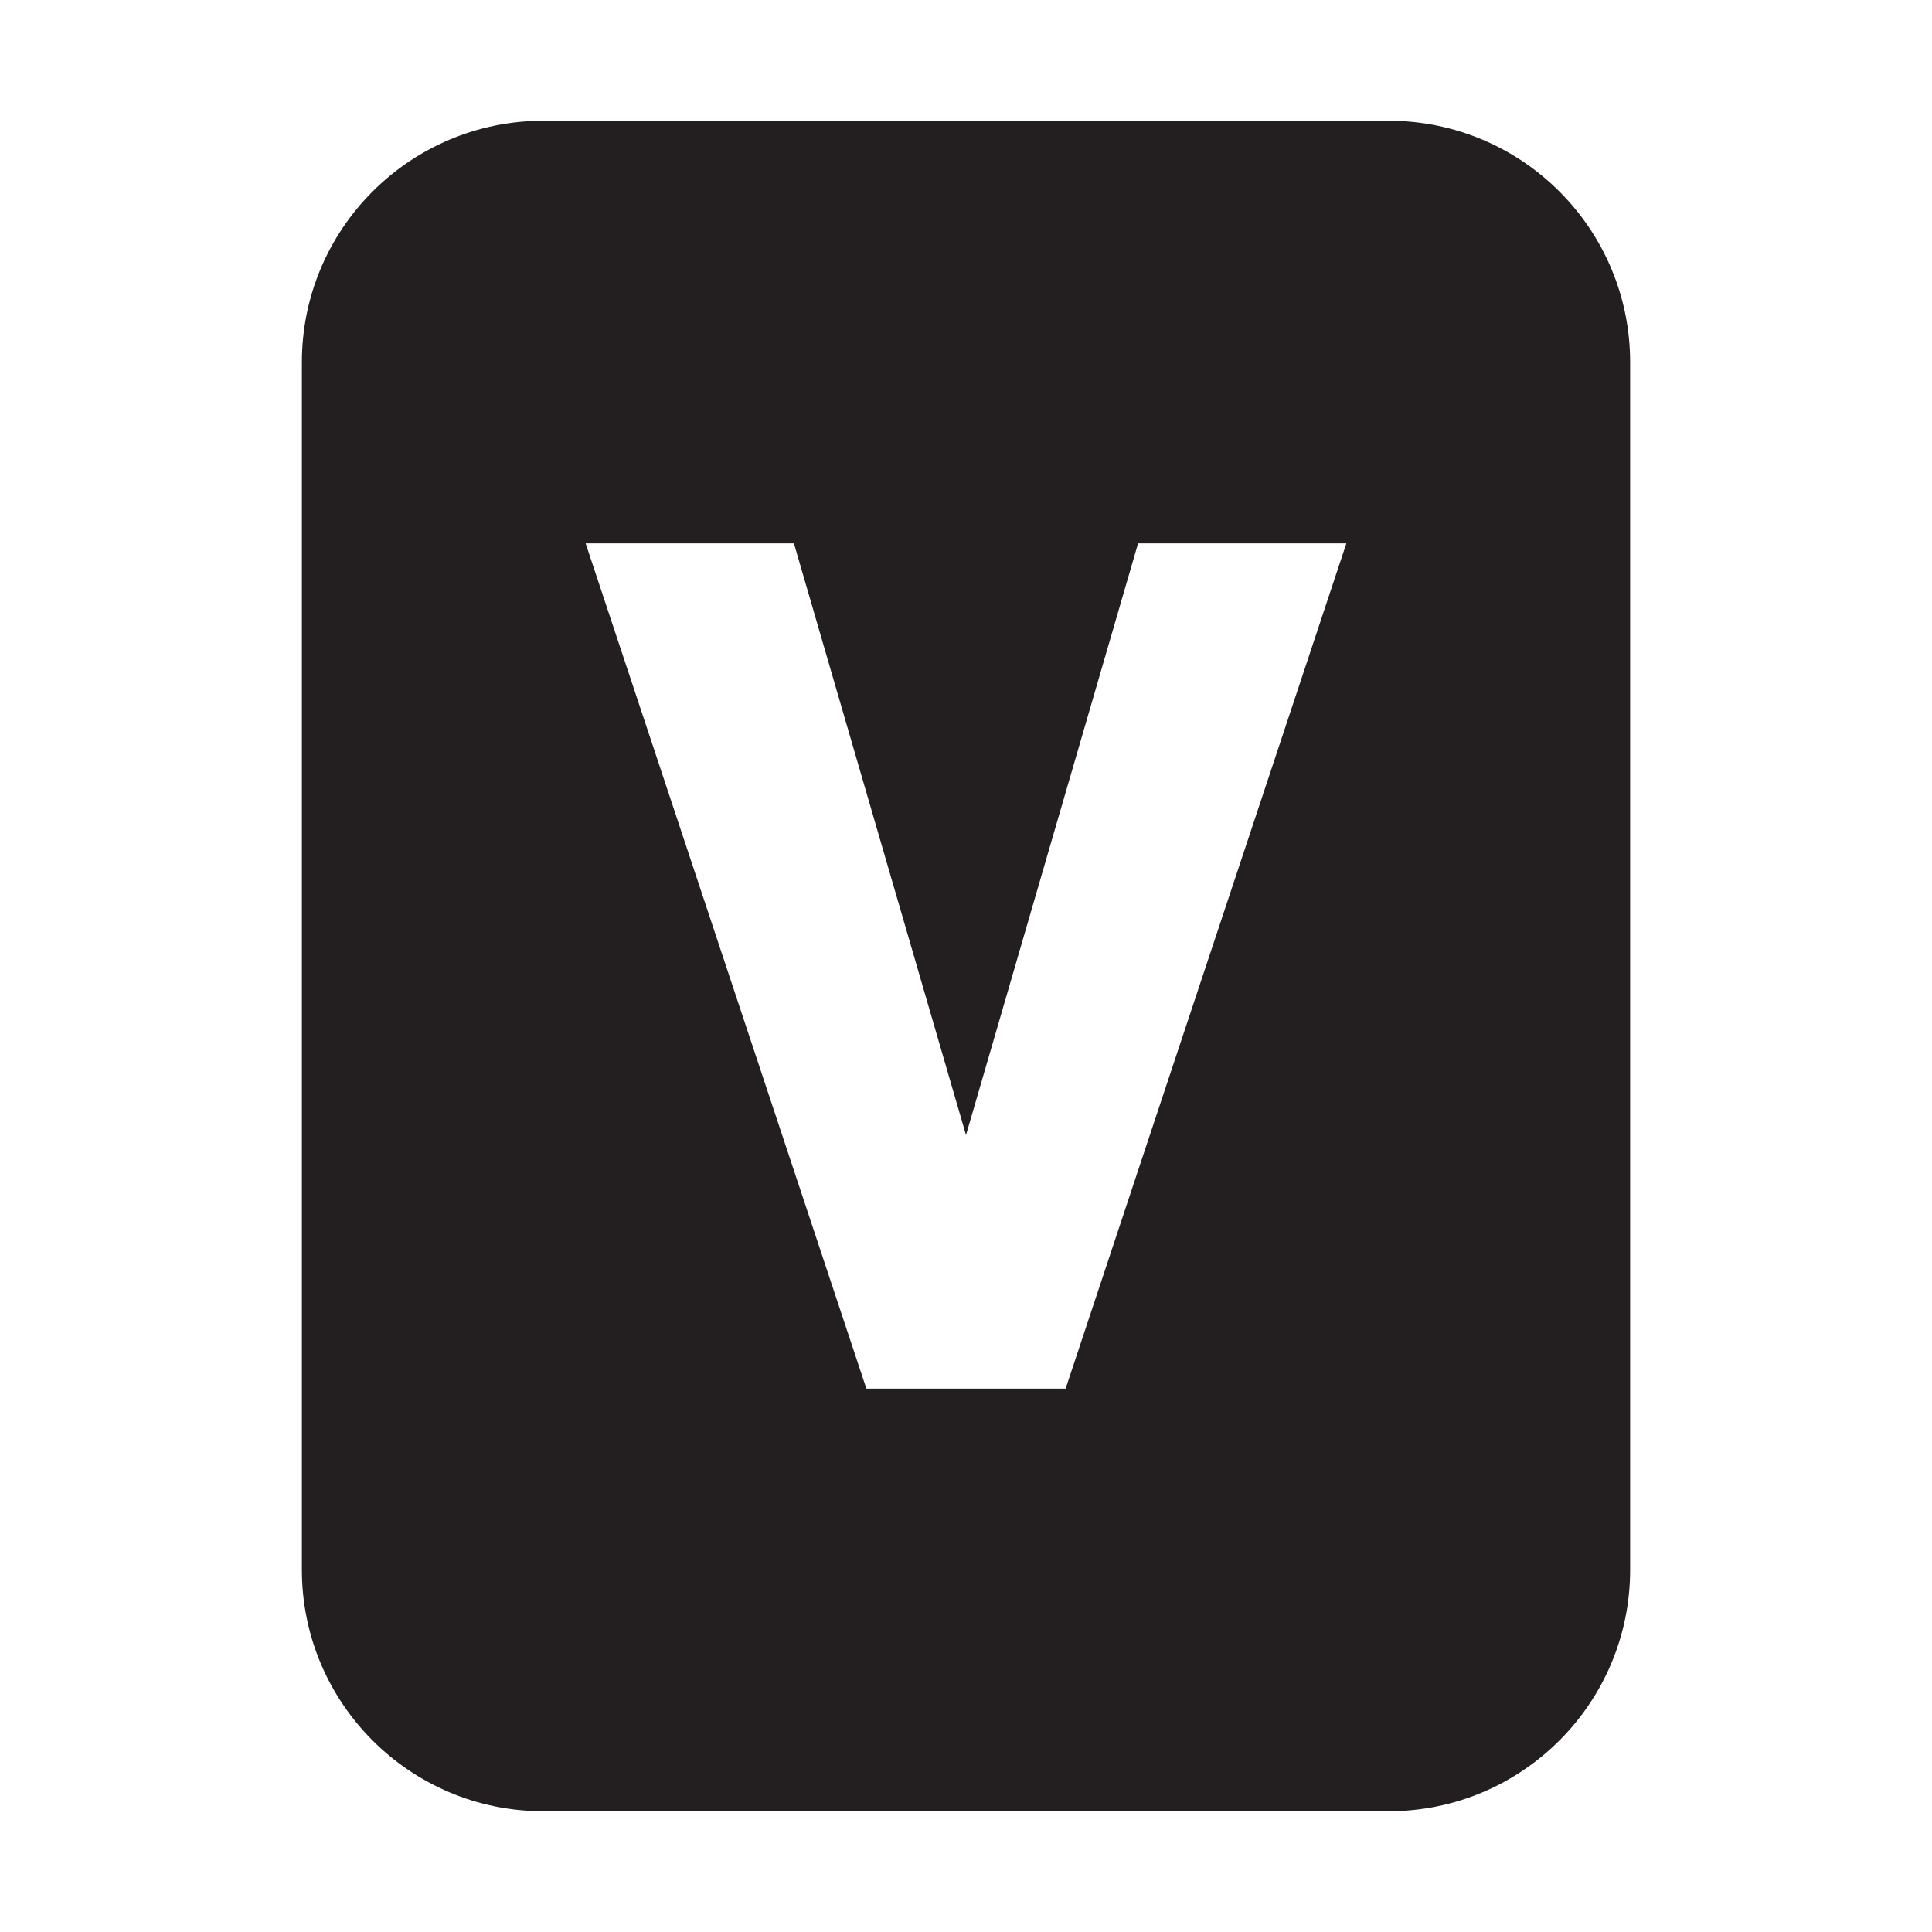
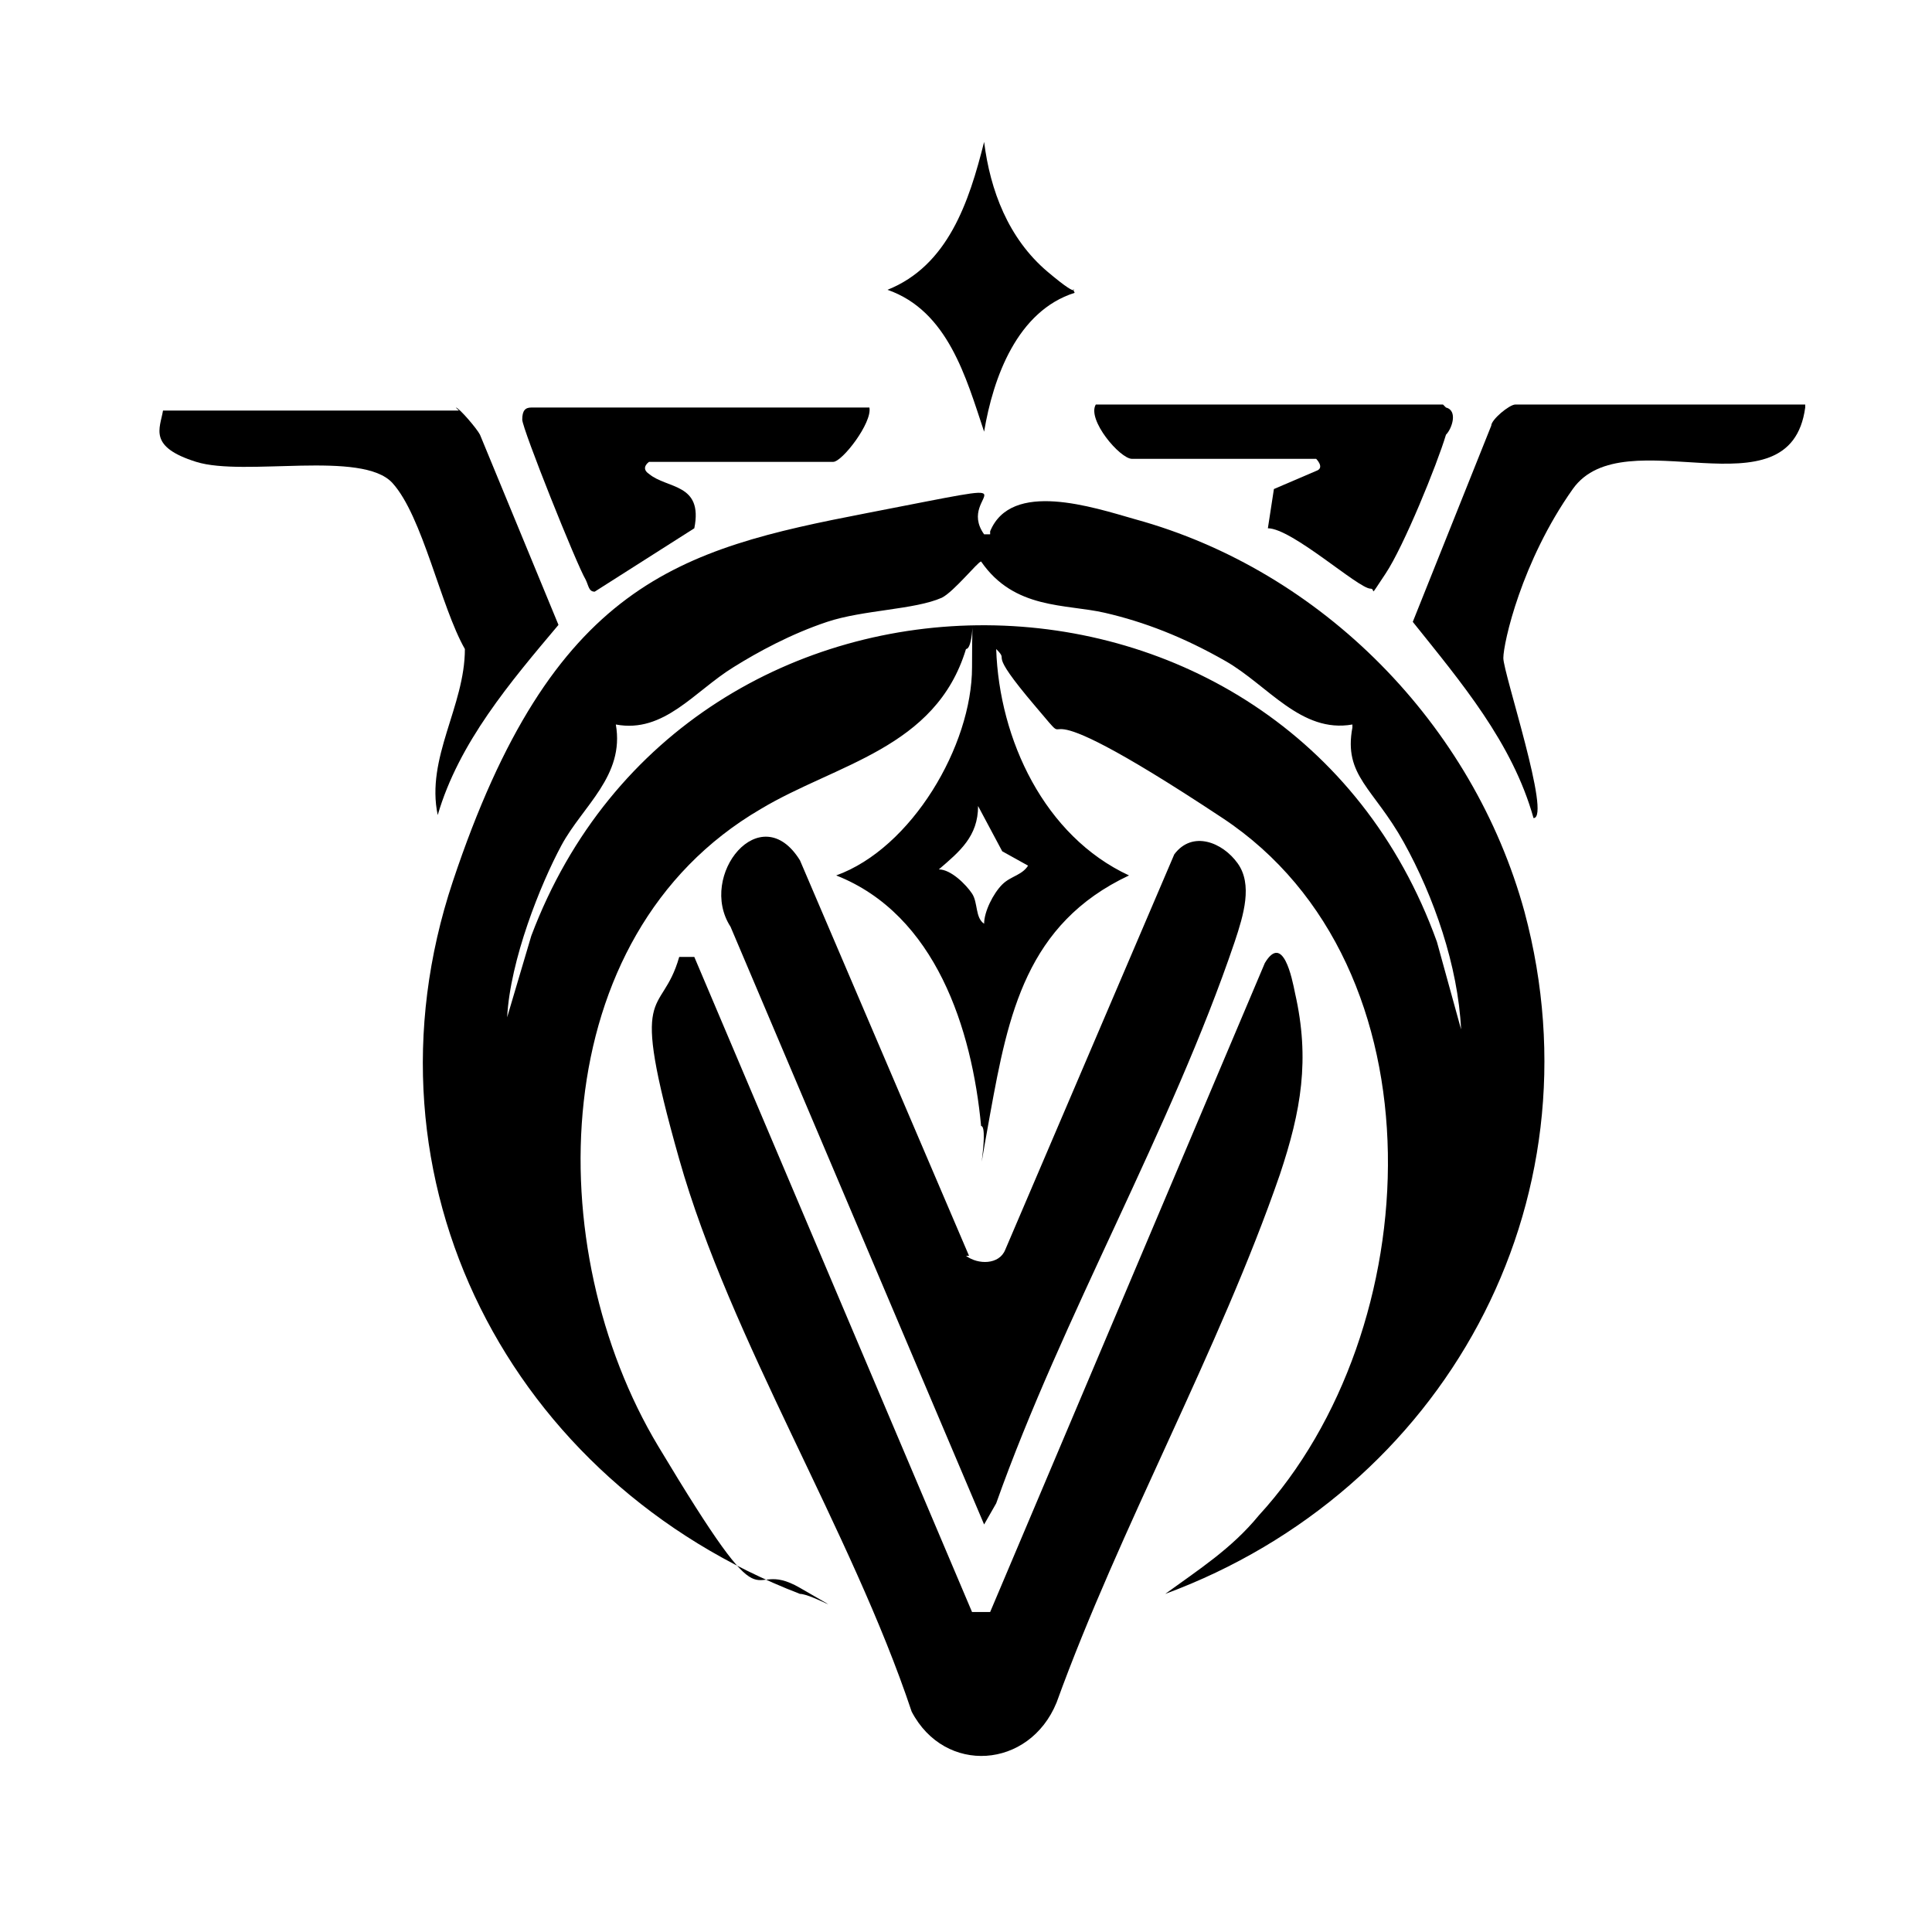
- <svg xmlns="http://www.w3.org/2000/svg" viewBox="0 0 64 64">
-   <path fill="#231f20" fill-rule="evenodd" d="M18 4h28a8 8 0 0 1 8 8v40a8 8 0 0 1-8 8H18a8 8 0 0 1-8-8V12a8 8 0 0 1 8-8Zm1.4 14 9.3 28h6.6l9.3-28h-6.9L32 37.6 26.3 18Z" />
+ <svg xmlns="http://www.w3.org/2000/svg" id="Layer_1" version="1.1" viewBox="0 0 64 64">
+   <path d="M32.8,17.6c.7-1.7,3.4-.8,4.8-.4,6.2,1.7,11.2,6.8,12.9,13,2.6,9.7-2.7,19.2-11.9,22.6,1.1-.8,2.2-1.5,3.1-2.6,5.6-6.1,6.2-18.2-1.2-23.1s-4.5-1.7-6.2-3.7-.8-1.4-1.3-1.9c.1,3,1.6,6.2,4.4,7.5-3.4,1.6-4,4.6-4.6,7.9s0,.4-.3.4c-.3-3.2-1.5-7-4.8-8.3,2.5-.9,4.5-4.3,4.5-6.9s.1-.6-.2-.6c-1,3.3-4.3,3.8-6.8,5.3-7.2,4.2-7.3,14.6-3.4,21.1s2.8,3.6,4.7,4.7.4.2,0,.2c-9.6-3.7-14.8-13.7-11.5-23.6s7.5-11,13.7-12.2,2.9-.7,3.9.7h.2ZM44.8,24c-1.7.3-2.8-1.3-4.2-2.1s-2.7-1.3-4-1.6-3-.1-4.1-1.7c-.1,0-.9,1-1.3,1.2-.9.4-2.6.4-3.8.8s-2.3,1-3.1,1.5c-1.3.8-2.3,2.2-3.9,1.9.3,1.7-1.1,2.7-1.8,4s-1.7,3.8-1.8,5.7l.8-2.7c5.2-13.8,25-13.7,30,.2l.8,2.9c-.1-2.1-.9-4.4-1.9-6.2s-2-2.2-1.7-3.8ZM34.1,28.7l-.9-.5-.8-1.5c0,1-.6,1.5-1.3,2.1.4,0,.9.5,1.1.8s.1.8.4,1c0-.4.3-1,.6-1.3s.7-.3.9-.7Z" />
+   <path d="M32.3,53.4h.5c0,0,9.1-21.5,9.1-21.5.6-1,.9.5,1,1,.5,2.2.2,3.9-.5,6-2,5.8-5.3,11.7-7.4,17.5-.9,2.2-3.7,2.4-4.8.3-2-6-6-12.3-7.7-18.3s-.6-4.6,0-6.7h.5c0,0,9.2,21.7,9.2,21.7Z" />
+   <path d="M32,41.6c.4.3,1.1.3,1.3-.2l5.6-13.1c.6-.8,1.6-.4,2.1.3s.2,1.7-.1,2.6c-2.1,6.2-5.7,12.4-7.9,18.6l-.4.7-8.4-19.8c-1.1-1.7,1-4.3,2.3-2.2l5.6,13.1Z" />
+   <path d="M15.1,13.5c.1,0,.7.7.8.9l2.6,6.3c-1.6,1.9-3.3,3.9-4,6.3-.4-1.9.9-3.6.9-5.5-.8-1.4-1.4-4.4-2.4-5.5s-4.9-.2-6.5-.7-1.2-1.1-1.1-1.7h9.8Z" />
+   <path d="M59.8,13.5c-.5,3.7-6,.3-7.7,2.7s-2.3,5.1-2.3,5.6,1.6,5.3,1,5.3c-.7-2.5-2.4-4.5-4-6.5l2.6-6.5c0-.2.6-.7.8-.7h9.6Z" />
+   <path d="M28.8,13.5c.1.5-.9,1.8-1.2,1.8h-6.1c0,0-.3.2,0,.4.6.5,1.8.3,1.5,1.8l-3.3,2.1c-.2,0-.2-.2-.3-.4-.3-.5-2.1-5-2.1-5.3s.1-.4.3-.4h11.5Z" />
+   <path d="M47.9,13.5c.4.1.2.7,0,.9-.3,1-1.4,3.7-2,4.6s-.3.5-.5.5c-.4,0-2.6-2-3.4-2l.2-1.3,1.4-.6c.3-.1,0-.4,0-.4h-6.1c-.4,0-1.5-1.3-1.2-1.8h11.5Z" />
+   <path d="M35.6,9.7c-1.9.6-2.7,2.8-3,4.6-.6-1.8-1.2-4-3.2-4.7,2-.8,2.7-2.9,3.2-4.9.2,1.6.8,3.2,2.1,4.3s.7.3.9.7Z" />
</svg>
